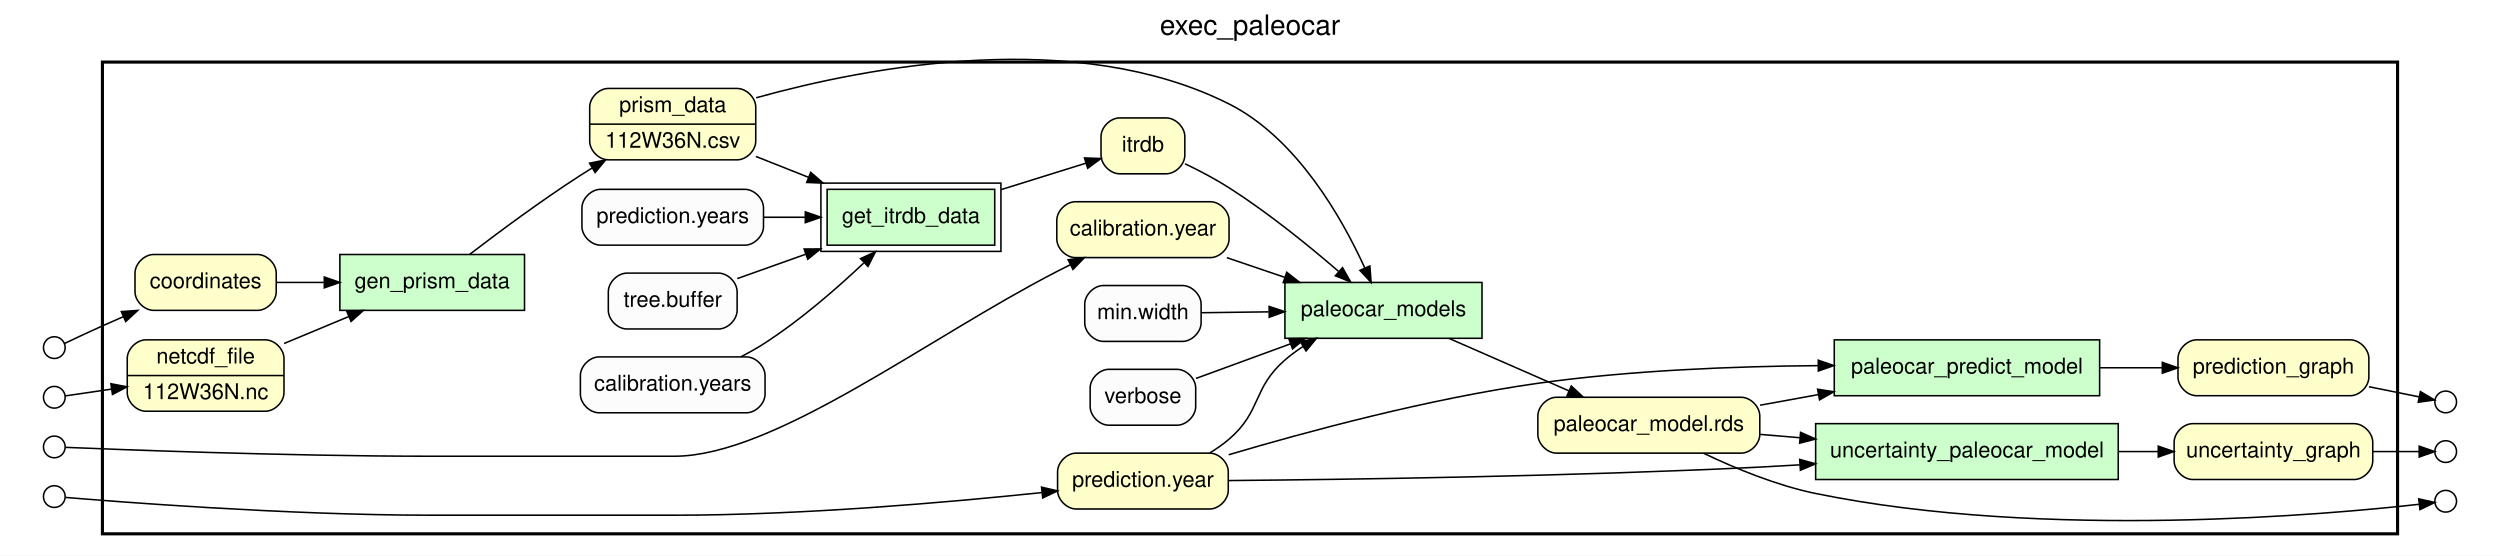
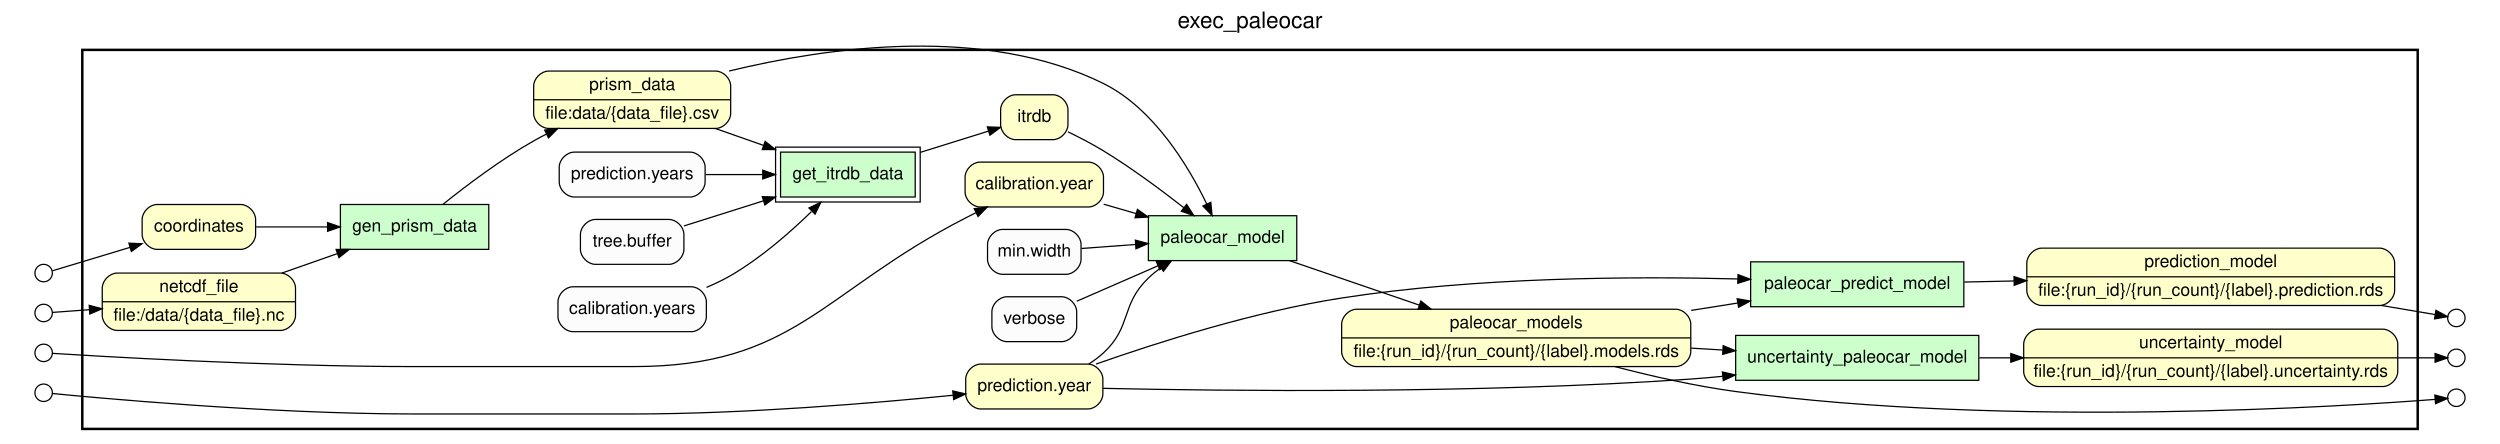
- <svg xmlns="http://www.w3.org/2000/svg" width="1611pt" height="358pt" viewBox="0.00 0.00 1611.00 358.00">
-   <g id="graph0" class="graph" transform="scale(1 1) rotate(0) translate(4 354)">
-     <polygon fill="white" stroke="none" points="-4,4 -4,-354 1607,-354 1607,4 -4,4" />
-     <text text-anchor="middle" x="801.5" y="-331.6" font-family="Helvetica,sans-Serif" font-size="18.00">exec_paleocar</text>
+ <svg xmlns="http://www.w3.org/2000/svg" width="2005pt" height="356pt" viewBox="0.00 0.00 2005.00 356.00">
+   <g id="graph0" class="graph" transform="scale(1 1) rotate(0) translate(4 352)">
+     <polygon fill="white" stroke="none" points="-4,4 -4,-352 2001,-352 2001,4 -4,4" />
+     <text text-anchor="middle" x="998.5" y="-329.6" font-family="Helvetica,sans-Serif" font-size="18.00">exec_paleocar</text>
    <g id="clust1" class="cluster">
-       <polygon fill="none" stroke="black" stroke-width="2" points="62,-10 62,-314 1541,-314 1541,-10 62,-10" />
+       <polygon fill="none" stroke="black" stroke-width="2" points="62,-8 62,-312 1935,-312 1935,-8 62,-8" />
    </g>
    <g id="clust2" class="cluster">
-       <polygon fill="none" stroke="black" stroke-width="0" points="70,-18 70,-306 1533,-306 1533,-18 70,-18" />
+       <polygon fill="none" stroke="black" stroke-width="0" points="70,-16 70,-304 1927,-304 1927,-16 70,-16" />
+     </g>
+     <g id="clust5" class="cluster">
+       <polygon fill="none" stroke="black" stroke-width="0" points="1943,-10 1943,-120 1989,-120 1989,-10 1943,-10" />
+     </g>
+     <g id="clust6" class="cluster">
+       <polygon fill="none" stroke="black" stroke-width="0" points="1951,-18 1951,-112 1981,-112 1981,-18 1951,-18" />
    </g>
    <g id="clust3" class="cluster">
-       <polygon fill="none" stroke="black" stroke-width="0" points="8,-11 8,-153 54,-153 54,-11 8,-11" />
+       <polygon fill="none" stroke="black" stroke-width="0" points="8,-14 8,-156 54,-156 54,-14 8,-14" />
    </g>
    <g id="clust4" class="cluster">
-       <polygon fill="none" stroke="black" stroke-width="0" points="16,-19 16,-145 46,-145 46,-19 16,-19" />
-     </g>
-     <g id="clust5" class="cluster">
-       <polygon fill="none" stroke="black" stroke-width="0" points="1549,-8 1549,-118 1595,-118 1595,-8 1549,-8" />
-     </g>
-     <g id="clust6" class="cluster">
-       <polygon fill="none" stroke="black" stroke-width="0" points="1557,-16 1557,-110 1587,-110 1587,-16 1557,-16" />
+       <polygon fill="none" stroke="black" stroke-width="0" points="16,-22 16,-148 46,-148 46,-22 16,-22" />
    </g>
    <g id="node1" class="node">
-       <polygon fill="#ccffcc" stroke="black" points="334,-190 215,-190 215,-154 334,-154 334,-190" />
-       <text text-anchor="middle" x="274.5" y="-168.3" font-family="Helvetica,sans-Serif" font-size="14.00">gen_prism_data</text>
+       <polygon fill="#ccffcc" stroke="black" points="388,-188 269,-188 269,-152 388,-152 388,-188" />
+       <text text-anchor="middle" x="328.5" y="-166.3" font-family="Helvetica,sans-Serif" font-size="14.00">gen_prism_data</text>
    </g>
    <g id="node11" class="node">
-       <path fill="#ffffcc" stroke="black" d="M388,-251C388,-251 471,-251 471,-251 477,-251 483,-257 483,-263 483,-263 483,-285 483,-285 483,-291 477,-297 471,-297 471,-297 388,-297 388,-297 382,-297 376,-291 376,-285 376,-285 376,-263 376,-263 376,-257 382,-251 388,-251" />
-       <text text-anchor="middle" x="429.5" y="-281.8" font-family="Helvetica,sans-Serif" font-size="14.00">prism_data</text>
-       <polyline fill="none" stroke="black" points="376,-274 483,-274 " />
-       <text text-anchor="middle" x="429.5" y="-258.8" font-family="Helvetica,sans-Serif" font-size="14.00">112W36N.csv</text>
+       <path fill="#ffffcc" stroke="black" d="M436,-249C436,-249 570,-249 570,-249 576,-249 582,-255 582,-261 582,-261 582,-283 582,-283 582,-289 576,-295 570,-295 570,-295 436,-295 436,-295 430,-295 424,-289 424,-283 424,-283 424,-261 424,-261 424,-255 430,-249 436,-249" />
+       <text text-anchor="middle" x="503" y="-279.8" font-family="Helvetica,sans-Serif" font-size="14.00">prism_data</text>
+       <polyline fill="none" stroke="black" points="424,-272 582,-272 " />
+       <text text-anchor="middle" x="503" y="-256.8" font-family="Helvetica,sans-Serif" font-size="14.00">file:data/{data_file}.csv</text>
    </g>
    <g id="edge1" class="edge">
-       <path fill="none" stroke="black" d="M298.652,-190.081C317.461,-204.481 344.894,-224.832 370,-241 372.436,-242.569 374.949,-244.143 377.503,-245.709" />
-       <polygon fill="black" stroke="black" points="375.909,-248.833 386.286,-250.97 379.506,-242.828 375.909,-248.833" />
+       <path fill="none" stroke="black" d="M351.424,-188.266C369.973,-203.153 397.665,-224.08 424,-239 427.262,-240.848 430.649,-242.656 434.102,-244.412" />
+       <polygon fill="black" stroke="black" points="432.838,-247.69 443.36,-248.936 435.911,-241.401 432.838,-247.69" />
    </g>
    <g id="node2" class="node">
-       <polygon fill="#ccffcc" stroke="black" points="951,-172 824,-172 824,-136 951,-136 951,-172" />
-       <text text-anchor="middle" x="887.5" y="-150.3" font-family="Helvetica,sans-Serif" font-size="14.00">paleocar_models</text>
+       <polygon fill="#ccffcc" stroke="black" points="1036,-179 917,-179 917,-143 1036,-143 1036,-179" />
+       <text text-anchor="middle" x="976.5" y="-157.3" font-family="Helvetica,sans-Serif" font-size="14.00">paleocar_model</text>
    </g>
    <g id="node6" class="node">
-       <path fill="#ffffcc" stroke="black" d="M1118,-98C1118,-98 999,-98 999,-98 993,-98 987,-92 987,-86 987,-86 987,-74 987,-74 987,-68 993,-62 999,-62 999,-62 1118,-62 1118,-62 1124,-62 1130,-68 1130,-74 1130,-74 1130,-86 1130,-86 1130,-92 1124,-98 1118,-98" />
-       <text text-anchor="middle" x="1058.5" y="-76.3" font-family="Helvetica,sans-Serif" font-size="14.00">paleocar_model.rds</text>
+       <path fill="#ffffcc" stroke="black" d="M1084,-58C1084,-58 1340,-58 1340,-58 1346,-58 1352,-64 1352,-70 1352,-70 1352,-92 1352,-92 1352,-98 1346,-104 1340,-104 1340,-104 1084,-104 1084,-104 1078,-104 1072,-98 1072,-92 1072,-92 1072,-70 1072,-70 1072,-64 1078,-58 1084,-58" />
+       <text text-anchor="middle" x="1212" y="-88.8" font-family="Helvetica,sans-Serif" font-size="14.00">paleocar_models</text>
+       <polyline fill="none" stroke="black" points="1072,-81 1352,-81 " />
+       <text text-anchor="middle" x="1212" y="-65.8" font-family="Helvetica,sans-Serif" font-size="14.00">file:{run_id}/{run_count}/{label}.models.rds</text>
    </g>
    <g id="edge9" class="edge">
-       <path fill="none" stroke="black" d="M929.842,-135.898C953.151,-125.691 982.448,-112.863 1007.1,-102.071" />
-       <polygon fill="black" stroke="black" points="1008.54,-105.261 1016.29,-98.044 1005.73,-98.849 1008.54,-105.261" />
+       <path fill="none" stroke="black" d="M1030.19,-142.947C1060.93,-132.416 1100.25,-118.945 1134.36,-107.257" />
+       <polygon fill="black" stroke="black" points="1135.51,-110.564 1143.84,-104.011 1133.24,-103.942 1135.51,-110.564" />
    </g>
    <g id="node3" class="node">
-       <polygon fill="#ccffcc" stroke="black" points="1349,-135 1178,-135 1178,-99 1349,-99 1349,-135" />
-       <text text-anchor="middle" x="1263.5" y="-113.3" font-family="Helvetica,sans-Serif" font-size="14.00">paleocar_predict_model</text>
+       <polygon fill="#ccffcc" stroke="black" points="1571,-142 1400,-142 1400,-106 1571,-106 1571,-142" />
+       <text text-anchor="middle" x="1485.5" y="-120.3" font-family="Helvetica,sans-Serif" font-size="14.00">paleocar_predict_model</text>
    </g>
    <g id="node7" class="node">
-       <path fill="#ffffcc" stroke="black" d="M1510.5,-135C1510.5,-135 1411.5,-135 1411.5,-135 1405.5,-135 1399.5,-129 1399.5,-123 1399.5,-123 1399.5,-111 1399.5,-111 1399.5,-105 1405.5,-99 1411.5,-99 1411.5,-99 1510.5,-99 1510.5,-99 1516.5,-99 1522.5,-105 1522.5,-111 1522.5,-111 1522.5,-123 1522.5,-123 1522.5,-129 1516.5,-135 1510.5,-135" />
-       <text text-anchor="middle" x="1461" y="-113.3" font-family="Helvetica,sans-Serif" font-size="14.00">prediction_graph</text>
+       <path fill="#ffffcc" stroke="black" d="M1633.5,-107C1633.5,-107 1904.5,-107 1904.5,-107 1910.5,-107 1916.5,-113 1916.5,-119 1916.5,-119 1916.5,-141 1916.5,-141 1916.5,-147 1910.5,-153 1904.5,-153 1904.5,-153 1633.5,-153 1633.5,-153 1627.5,-153 1621.5,-147 1621.5,-141 1621.5,-141 1621.5,-119 1621.5,-119 1621.5,-113 1627.5,-107 1633.5,-107" />
+       <text text-anchor="middle" x="1769" y="-137.8" font-family="Helvetica,sans-Serif" font-size="14.00">prediction_model</text>
+       <polyline fill="none" stroke="black" points="1621.5,-130 1916.5,-130 " />
+       <text text-anchor="middle" x="1769" y="-114.8" font-family="Helvetica,sans-Serif" font-size="14.00">file:{run_id}/{run_count}/{label}.prediction.rds</text>
    </g>
    <g id="edge16" class="edge">
-       <path fill="none" stroke="black" d="M1349.11,-117C1362.47,-117 1376.15,-117 1389.15,-117" />
-       <polygon fill="black" stroke="black" points="1389.41,-120.5 1399.41,-117 1389.41,-113.5 1389.41,-120.5" />
+       <path fill="none" stroke="black" d="M1571.34,-125.808C1584.11,-126.08 1597.61,-126.368 1611.31,-126.66" />
+       <polygon fill="black" stroke="black" points="1611.24,-130.16 1621.32,-126.874 1611.39,-123.161 1611.24,-130.16" />
    </g>
    <g id="node4" class="node">
-       <polygon fill="#ccffcc" stroke="black" points="1361,-81 1166,-81 1166,-45 1361,-45 1361,-81" />
-       <text text-anchor="middle" x="1263.5" y="-59.3" font-family="Helvetica,sans-Serif" font-size="14.00">uncertainty_paleocar_model</text>
+       <polygon fill="#ccffcc" stroke="black" points="1583,-83 1388,-83 1388,-47 1583,-47 1583,-83" />
+       <text text-anchor="middle" x="1485.5" y="-61.3" font-family="Helvetica,sans-Serif" font-size="14.00">uncertainty_paleocar_model</text>
    </g>
    <g id="node8" class="node">
-       <path fill="#ffffcc" stroke="black" d="M1513,-81C1513,-81 1409,-81 1409,-81 1403,-81 1397,-75 1397,-69 1397,-69 1397,-57 1397,-57 1397,-51 1403,-45 1409,-45 1409,-45 1513,-45 1513,-45 1519,-45 1525,-51 1525,-57 1525,-57 1525,-69 1525,-69 1525,-75 1519,-81 1513,-81" />
-       <text text-anchor="middle" x="1461" y="-59.3" font-family="Helvetica,sans-Serif" font-size="14.00">uncertainty_graph</text>
+       <path fill="#ffffcc" stroke="black" d="M1631,-42C1631,-42 1907,-42 1907,-42 1913,-42 1919,-48 1919,-54 1919,-54 1919,-76 1919,-76 1919,-82 1913,-88 1907,-88 1907,-88 1631,-88 1631,-88 1625,-88 1619,-82 1619,-76 1619,-76 1619,-54 1619,-54 1619,-48 1625,-42 1631,-42" />
+       <text text-anchor="middle" x="1769" y="-72.8" font-family="Helvetica,sans-Serif" font-size="14.00">uncertainty_model</text>
+       <polyline fill="none" stroke="black" points="1619,-65 1919,-65 " />
+       <text text-anchor="middle" x="1769" y="-49.8" font-family="Helvetica,sans-Serif" font-size="14.00">file:{run_id}/{run_count}/{label}.uncertainty.rds</text>
    </g>
    <g id="edge19" class="edge">
-       <path fill="none" stroke="black" d="M1361.1,-63C1369.72,-63 1378.35,-63 1386.72,-63" />
-       <polygon fill="black" stroke="black" points="1386.79,-66.5 1396.79,-63 1386.79,-59.5 1386.79,-66.5" />
+       <path fill="none" stroke="black" d="M1583.38,-65C1591.61,-65 1600.06,-65 1608.61,-65" />
+       <polygon fill="black" stroke="black" points="1608.67,-68.5 1618.67,-65 1608.67,-61.5 1608.67,-68.5" />
    </g>
    <g id="node5" class="node">
-       <polygon fill="#ccffcc" stroke="black" points="637,-232 529,-232 529,-196 637,-196 637,-232" />
-       <polygon fill="none" stroke="black" points="641,-236 525,-236 525,-192 641,-192 641,-236" />
-       <text text-anchor="middle" x="583" y="-210.3" font-family="Helvetica,sans-Serif" font-size="14.00">get_itrdb_data</text>
+       <polygon fill="#ccffcc" stroke="black" points="730,-230 622,-230 622,-194 730,-194 730,-230" />
+       <polygon fill="none" stroke="black" points="734,-234 618,-234 618,-190 734,-190 734,-234" />
+       <text text-anchor="middle" x="676" y="-208.3" font-family="Helvetica,sans-Serif" font-size="14.00">get_itrdb_data</text>
    </g>
    <g id="node12" class="node">
-       <path fill="#ffffcc" stroke="black" d="M747.5,-278C747.5,-278 717.5,-278 717.5,-278 711.5,-278 705.5,-272 705.5,-266 705.5,-266 705.5,-254 705.5,-254 705.5,-248 711.5,-242 717.5,-242 717.5,-242 747.5,-242 747.5,-242 753.5,-242 759.5,-248 759.5,-254 759.5,-254 759.5,-266 759.5,-266 759.5,-272 753.5,-278 747.5,-278" />
-       <text text-anchor="middle" x="732.5" y="-256.3" font-family="Helvetica,sans-Serif" font-size="14.00">itrdb</text>
+       <path fill="#ffffcc" stroke="black" d="M840.5,-276C840.5,-276 810.5,-276 810.5,-276 804.5,-276 798.5,-270 798.5,-264 798.5,-264 798.5,-252 798.5,-252 798.5,-246 804.5,-240 810.5,-240 810.5,-240 840.5,-240 840.5,-240 846.5,-240 852.5,-246 852.5,-252 852.5,-252 852.5,-264 852.5,-264 852.5,-270 846.5,-276 840.5,-276" />
+       <text text-anchor="middle" x="825.5" y="-254.3" font-family="Helvetica,sans-Serif" font-size="14.00">itrdb</text>
    </g>
    <g id="edge4" class="edge">
-       <path fill="none" stroke="black" d="M641.027,-231.785C659.422,-237.521 679.282,-243.715 695.695,-248.834" />
-       <polygon fill="black" stroke="black" points="694.837,-252.232 705.426,-251.868 696.921,-245.55 694.837,-252.232" />
+       <path fill="none" stroke="black" d="M734.027,-229.785C752.422,-235.521 772.282,-241.715 788.695,-246.834" />
+       <polygon fill="black" stroke="black" points="787.837,-250.232 798.426,-249.868 789.921,-243.55 787.837,-250.232" />
    </g>
    <g id="edge17" class="edge">
-       <path fill="none" stroke="black" d="M1130.21,-92.889C1142.31,-95.094 1155.06,-97.417 1167.66,-99.714" />
-       <polygon fill="black" stroke="black" points="1167.26,-103.199 1177.73,-101.549 1168.52,-96.312 1167.26,-103.199" />
+       <path fill="none" stroke="black" d="M1352.33,-103.067C1364.94,-105.064 1377.51,-107.056 1389.61,-108.971" />
+       <polygon fill="black" stroke="black" points="1389.22,-112.453 1399.65,-110.561 1390.32,-105.54 1389.22,-112.453" />
    </g>
    <g id="edge20" class="edge">
-       <path fill="none" stroke="black" d="M1130.21,-74.078C1138.52,-73.382 1147.13,-72.661 1155.79,-71.936" />
-       <polygon fill="black" stroke="black" points="1156.3,-75.406 1165.97,-71.084 1155.71,-68.431 1156.3,-75.406" />
+       <path fill="none" stroke="black" d="M1352.33,-72.789C1360.84,-72.287 1369.34,-71.787 1377.69,-71.295" />
+       <polygon fill="black" stroke="black" points="1378,-74.782 1387.78,-70.7 1377.59,-67.794 1378,-74.782" />
    </g>
    <g id="node24" class="node">
-       <ellipse fill="#ffffff" stroke="black" cx="1572" cy="-31" rx="7" ry="7" />
+       <ellipse fill="#ffffff" stroke="black" cx="1966" cy="-33" rx="7" ry="7" />
    </g>
    <g id="edge26" class="edge">
-       <path fill="none" stroke="black" d="M1093.94,-61.854C1114.29,-52.139 1140.91,-41.139 1166,-36 1314.26,-5.627 1499.49,-22.79 1554.73,-29.028" />
-       <polygon fill="black" stroke="black" points="1554.62,-32.54 1564.96,-30.231 1555.44,-25.587 1554.62,-32.54" />
+       <path fill="none" stroke="black" d="M1291.15,-57.989C1321.16,-50.162 1355.91,-42.309 1388,-38 1608.58,-8.387 1880.86,-26.406 1948.98,-31.687" />
+       <polygon fill="black" stroke="black" points="1948.74,-35.179 1958.99,-32.487 1949.3,-28.201 1948.74,-35.179" />
    </g>
    <g id="node25" class="node">
-       <ellipse fill="#ffffff" stroke="black" cx="1572" cy="-95" rx="7" ry="7" />
+       <ellipse fill="#ffffff" stroke="black" cx="1966" cy="-97" rx="7" ry="7" />
    </g>
    <g id="edge27" class="edge">
-       <path fill="none" stroke="black" d="M1522.56,-104.778C1534.55,-102.357 1546.15,-100.016 1554.99,-98.232" />
-       <polygon fill="black" stroke="black" points="1555.71,-101.657 1564.82,-96.248 1554.32,-94.796 1555.71,-101.657" />
+       <path fill="none" stroke="black" d="M1905.96,-106.991C1923.02,-104.104 1938.21,-101.534 1948.91,-99.723" />
+       <polygon fill="black" stroke="black" points="1949.66,-103.145 1958.94,-98.026 1948.49,-96.243 1949.66,-103.145" />
    </g>
    <g id="node26" class="node">
-       <ellipse fill="#ffffff" stroke="black" cx="1572" cy="-63" rx="7" ry="7" />
+       <ellipse fill="#ffffff" stroke="black" cx="1966" cy="-65" rx="7" ry="7" />
    </g>
    <g id="edge28" class="edge">
-       <path fill="none" stroke="black" d="M1525.09,-63C1536.1,-63 1546.63,-63 1554.82,-63" />
-       <polygon fill="black" stroke="black" points="1554.93,-66.5 1564.93,-63 1554.93,-59.5 1554.93,-66.5" />
+       <path fill="none" stroke="black" d="M1919.28,-65C1930.8,-65 1940.96,-65 1948.76,-65" />
+       <polygon fill="black" stroke="black" points="1948.93,-68.5 1958.93,-65 1948.93,-61.5 1948.93,-68.5" />
    </g>
    <g id="node9" class="node">
-       <path fill="#ffffcc" stroke="black" d="M162,-190C162,-190 95,-190 95,-190 89,-190 83,-184 83,-178 83,-178 83,-166 83,-166 83,-160 89,-154 95,-154 95,-154 162,-154 162,-154 168,-154 174,-160 174,-166 174,-166 174,-178 174,-178 174,-184 168,-190 162,-190" />
-       <text text-anchor="middle" x="128.5" y="-168.3" font-family="Helvetica,sans-Serif" font-size="14.00">coordinates</text>
+       <path fill="#ffffcc" stroke="black" d="M189,-188C189,-188 122,-188 122,-188 116,-188 110,-182 110,-176 110,-176 110,-164 110,-164 110,-158 116,-152 122,-152 122,-152 189,-152 189,-152 195,-152 201,-158 201,-164 201,-164 201,-176 201,-176 201,-182 195,-188 189,-188" />
+       <text text-anchor="middle" x="155.5" y="-166.3" font-family="Helvetica,sans-Serif" font-size="14.00">coordinates</text>
    </g>
    <g id="edge2" class="edge">
-       <path fill="none" stroke="black" d="M174.273,-172C183.933,-172 194.359,-172 204.698,-172" />
-       <polygon fill="black" stroke="black" points="204.975,-175.5 214.975,-172 204.975,-168.5 204.975,-175.5" />
+       <path fill="none" stroke="black" d="M201.428,-170C218.875,-170 239.256,-170 258.481,-170" />
+       <polygon fill="black" stroke="black" points="258.711,-173.5 268.711,-170 258.711,-166.5 258.711,-173.5" />
    </g>
    <g id="node10" class="node">
-       <path fill="#ffffcc" stroke="black" d="M90,-89C90,-89 167,-89 167,-89 173,-89 179,-95 179,-101 179,-101 179,-123 179,-123 179,-129 173,-135 167,-135 167,-135 90,-135 90,-135 84,-135 78,-129 78,-123 78,-123 78,-101 78,-101 78,-95 84,-89 90,-89" />
-       <text text-anchor="middle" x="128.5" y="-119.8" font-family="Helvetica,sans-Serif" font-size="14.00">netcdf_file</text>
-       <polyline fill="none" stroke="black" points="78,-112 179,-112 " />
-       <text text-anchor="middle" x="128.5" y="-96.8" font-family="Helvetica,sans-Serif" font-size="14.00">112W36N.nc</text>
+       <path fill="#ffffcc" stroke="black" d="M90,-87C90,-87 221,-87 221,-87 227,-87 233,-93 233,-99 233,-99 233,-121 233,-121 233,-127 227,-133 221,-133 221,-133 90,-133 90,-133 84,-133 78,-127 78,-121 78,-121 78,-99 78,-99 78,-93 84,-87 90,-87" />
+       <text text-anchor="middle" x="155.5" y="-117.8" font-family="Helvetica,sans-Serif" font-size="14.00">netcdf_file</text>
+       <polyline fill="none" stroke="black" points="78,-110 233,-110 " />
+       <text text-anchor="middle" x="155.5" y="-94.8" font-family="Helvetica,sans-Serif" font-size="14.00">file:/data/{data_file}.nc</text>
    </g>
    <g id="edge3" class="edge">
-       <path fill="none" stroke="black" d="M179.057,-132.649C192.541,-138.267 207.193,-144.372 220.843,-150.06" />
-       <polygon fill="black" stroke="black" points="219.529,-153.304 230.106,-153.919 222.221,-146.842 219.529,-153.304" />
+       <path fill="none" stroke="black" d="M222.124,-133.026C236.664,-138.128 252.016,-143.514 266.368,-148.55" />
+       <polygon fill="black" stroke="black" points="265.527,-151.964 276.122,-151.973 267.845,-145.359 265.527,-151.964" />
    </g>
    <g id="edge11" class="edge">
-       <path fill="none" stroke="black" d="M483.266,-290.994C556.131,-311.24 689.686,-336.529 788,-287 831.72,-264.975 860.874,-213.357 875.486,-181.292" />
-       <polygon fill="black" stroke="black" points="878.74,-182.586 879.554,-172.022 872.33,-179.773 878.74,-182.586" />
+       <path fill="none" stroke="black" d="M580.705,-295.014C660.209,-314.369 785.925,-332.081 881,-285 921.491,-264.949 949.358,-218.321 963.847,-188.303" />
+       <polygon fill="black" stroke="black" points="967.039,-189.739 968.08,-179.196 960.691,-186.789 967.039,-189.739" />
    </g>
    <g id="edge8" class="edge">
-       <path fill="none" stroke="black" d="M483.062,-253.183C494.012,-248.847 505.677,-244.227 517.014,-239.737" />
-       <polygon fill="black" stroke="black" points="518.429,-242.941 526.437,-236.005 515.851,-236.433 518.429,-242.941" />
+       <path fill="none" stroke="black" d="M569.624,-248.974C582.308,-244.523 595.61,-239.856 608.327,-235.394" />
+       <polygon fill="black" stroke="black" points="609.641,-238.642 617.918,-232.029 607.324,-232.037 609.641,-238.642" />
    </g>
    <g id="edge10" class="edge">
-       <path fill="none" stroke="black" d="M759.633,-248.469C768.835,-244.043 779.099,-238.68 788,-233 813.224,-216.904 839.554,-195.513 858.638,-179.049" />
-       <polygon fill="black" stroke="black" points="861.112,-181.535 866.349,-172.325 856.512,-176.259 861.112,-181.535" />
+       <path fill="none" stroke="black" d="M852.513,-246.277C861.704,-241.833 871.991,-236.508 881,-231 903.508,-217.239 927.369,-199.536 945.483,-185.377" />
+       <polygon fill="black" stroke="black" points="947.695,-188.09 953.376,-179.147 943.358,-182.595 947.695,-188.09" />
    </g>
    <g id="node13" class="node">
-       <path fill="#ffffcc" stroke="black" d="M776,-224C776,-224 689,-224 689,-224 683,-224 677,-218 677,-212 677,-212 677,-200 677,-200 677,-194 683,-188 689,-188 689,-188 776,-188 776,-188 782,-188 788,-194 788,-200 788,-200 788,-212 788,-212 788,-218 782,-224 776,-224" />
-       <text text-anchor="middle" x="732.5" y="-202.3" font-family="Helvetica,sans-Serif" font-size="14.00">calibration.year</text>
+       <path fill="#ffffcc" stroke="black" d="M869,-222C869,-222 782,-222 782,-222 776,-222 770,-216 770,-210 770,-210 770,-198 770,-198 770,-192 776,-186 782,-186 782,-186 869,-186 869,-186 875,-186 881,-192 881,-198 881,-198 881,-210 881,-210 881,-216 875,-222 869,-222" />
+       <text text-anchor="middle" x="825.5" y="-200.3" font-family="Helvetica,sans-Serif" font-size="14.00">calibration.year</text>
    </g>
    <g id="edge12" class="edge">
-       <path fill="none" stroke="black" d="M786.583,-187.959C798.569,-183.885 811.404,-179.523 823.745,-175.328" />
-       <polygon fill="black" stroke="black" points="825.169,-178.541 833.511,-172.009 822.917,-171.913 825.169,-178.541" />
+       <path fill="none" stroke="black" d="M881.136,-188.233C889.584,-185.794 898.4,-183.25 907.104,-180.738" />
+       <polygon fill="black" stroke="black" points="908.221,-184.059 916.859,-177.923 906.28,-177.333 908.221,-184.059" />
    </g>
    <g id="node14" class="node">
-       <path fill="#ffffcc" stroke="black" d="M775.5,-62C775.5,-62 689.5,-62 689.5,-62 683.5,-62 677.5,-56 677.5,-50 677.5,-50 677.5,-38 677.5,-38 677.5,-32 683.5,-26 689.5,-26 689.5,-26 775.5,-26 775.5,-26 781.5,-26 787.5,-32 787.5,-38 787.5,-38 787.5,-50 787.5,-50 787.5,-56 781.5,-62 775.5,-62" />
-       <text text-anchor="middle" x="732.5" y="-40.3" font-family="Helvetica,sans-Serif" font-size="14.00">prediction.year</text>
+       <path fill="#ffffcc" stroke="black" d="M868.5,-60C868.5,-60 782.5,-60 782.5,-60 776.5,-60 770.5,-54 770.5,-48 770.5,-48 770.5,-36 770.5,-36 770.5,-30 776.5,-24 782.5,-24 782.5,-24 868.5,-24 868.5,-24 874.5,-24 880.5,-30 880.5,-36 880.5,-36 880.5,-48 880.5,-48 880.5,-54 874.5,-60 868.5,-60" />
+       <text text-anchor="middle" x="825.5" y="-38.3" font-family="Helvetica,sans-Serif" font-size="14.00">prediction.year</text>
    </g>
    <g id="edge13" class="edge">
-       <path fill="none" stroke="black" d="M775.625,-62.15C780.007,-64.82 784.23,-67.772 788,-71 809.076,-89.044 803.044,-103.817 824,-122 827.608,-125.131 831.576,-128.053 835.709,-130.757" />
-       <polygon fill="black" stroke="black" points="833.996,-133.811 844.363,-135.998 837.622,-127.823 833.996,-133.811" />
+       <path fill="none" stroke="black" d="M869.147,-60.049C873.383,-62.724 877.43,-65.706 881,-69 903.856,-90.088 894.576,-107.453 917,-129 920.052,-131.933 923.425,-134.68 926.966,-137.236" />
+       <polygon fill="black" stroke="black" points="925.187,-140.255 935.46,-142.848 929.046,-134.415 925.187,-140.255" />
    </g>
    <g id="edge18" class="edge">
-       <path fill="none" stroke="black" d="M787.746,-60.957C838.642,-76.033 917.171,-97.164 987,-107 1046.66,-115.404 1114.27,-117.961 1167.58,-118.389" />
-       <polygon fill="black" stroke="black" points="1167.68,-121.889 1177.7,-118.446 1167.72,-114.889 1167.68,-121.889" />
+       <path fill="none" stroke="black" d="M875.043,-60.03C923.98,-77.25 1002.07,-102.138 1072,-113 1179.99,-129.774 1305.75,-130.463 1389.76,-128.28" />
+       <polygon fill="black" stroke="black" points="1389.9,-131.778 1399.8,-128.001 1389.7,-124.781 1389.9,-131.778" />
    </g>
    <g id="edge21" class="edge">
-       <path fill="none" stroke="black" d="M787.725,-44.328C864.116,-44.995 1007.76,-47.004 1130,-53 1138.36,-53.41 1147.02,-53.905 1155.71,-54.453" />
-       <polygon fill="black" stroke="black" points="1155.72,-57.96 1165.93,-55.117 1156.18,-50.975 1155.72,-57.96" />
+       <path fill="none" stroke="black" d="M880.673,-40.548C976.068,-38.454 1180.2,-36.039 1352,-48 1360.31,-48.579 1368.91,-49.33 1377.53,-50.194" />
+       <polygon fill="black" stroke="black" points="1377.35,-53.694 1387.66,-51.257 1378.08,-46.733 1377.35,-53.694" />
    </g>
    <g id="node15" class="node">
-       <path fill="#fcfcfc" stroke="black" d="M477,-124C477,-124 382,-124 382,-124 376,-124 370,-118 370,-112 370,-112 370,-100 370,-100 370,-94 376,-88 382,-88 382,-88 477,-88 477,-88 483,-88 489,-94 489,-100 489,-100 489,-112 489,-112 489,-118 483,-124 477,-124" />
-       <text text-anchor="middle" x="429.5" y="-102.3" font-family="Helvetica,sans-Serif" font-size="14.00">calibration.years</text>
+       <path fill="#fcfcfc" stroke="black" d="M550.5,-122C550.5,-122 455.5,-122 455.5,-122 449.5,-122 443.5,-116 443.5,-110 443.5,-110 443.5,-98 443.5,-98 443.5,-92 449.5,-86 455.5,-86 455.5,-86 550.5,-86 550.5,-86 556.5,-86 562.5,-92 562.5,-98 562.5,-98 562.5,-110 562.5,-110 562.5,-116 556.5,-122 550.5,-122" />
+       <text text-anchor="middle" x="503" y="-100.3" font-family="Helvetica,sans-Serif" font-size="14.00">calibration.years</text>
    </g>
    <g id="edge5" class="edge">
-       <path fill="none" stroke="black" d="M473.437,-124.089C478.804,-126.849 484.117,-129.839 489,-133 511.913,-147.832 535.067,-167.977 552.54,-184.466" />
-       <polygon fill="black" stroke="black" points="550.505,-187.363 560.148,-191.753 555.347,-182.308 550.505,-187.363" />
+       <path fill="none" stroke="black" d="M562.602,-121.509C569.316,-124.32 575.924,-127.481 582,-131 605.941,-144.864 629.407,-165.368 646.778,-182.277" />
+       <polygon fill="black" stroke="black" points="644.748,-185.194 654.31,-189.756 649.68,-180.226 644.748,-185.194" />
    </g>
    <g id="node16" class="node">
-       <path fill="#fcfcfc" stroke="black" d="M476,-232C476,-232 383,-232 383,-232 377,-232 371,-226 371,-220 371,-220 371,-208 371,-208 371,-202 377,-196 383,-196 383,-196 476,-196 476,-196 482,-196 488,-202 488,-208 488,-208 488,-220 488,-220 488,-226 482,-232 476,-232" />
-       <text text-anchor="middle" x="429.5" y="-210.3" font-family="Helvetica,sans-Serif" font-size="14.00">prediction.years</text>
+       <path fill="#fcfcfc" stroke="black" d="M549.5,-230C549.5,-230 456.5,-230 456.5,-230 450.5,-230 444.5,-224 444.5,-218 444.5,-218 444.5,-206 444.5,-206 444.5,-200 450.5,-194 456.5,-194 456.5,-194 549.5,-194 549.5,-194 555.5,-194 561.5,-200 561.5,-206 561.5,-206 561.5,-218 561.5,-218 561.5,-224 555.5,-230 549.5,-230" />
+       <text text-anchor="middle" x="503" y="-208.3" font-family="Helvetica,sans-Serif" font-size="14.00">prediction.years</text>
    </g>
    <g id="edge6" class="edge">
-       <path fill="none" stroke="black" d="M488.208,-214C496.863,-214 505.851,-214 514.684,-214" />
-       <polygon fill="black" stroke="black" points="514.954,-217.5 524.954,-214 514.954,-210.5 514.954,-217.5" />
+       <path fill="none" stroke="black" d="M561.893,-212C576.536,-212 592.388,-212 607.461,-212" />
+       <polygon fill="black" stroke="black" points="607.747,-215.5 617.747,-212 607.747,-208.5 607.747,-215.5" />
    </g>
    <g id="node17" class="node">
-       <path fill="#fcfcfc" stroke="black" d="M459,-178C459,-178 400,-178 400,-178 394,-178 388,-172 388,-166 388,-166 388,-154 388,-154 388,-148 394,-142 400,-142 400,-142 459,-142 459,-142 465,-142 471,-148 471,-154 471,-154 471,-166 471,-166 471,-172 465,-178 459,-178" />
-       <text text-anchor="middle" x="429.5" y="-156.3" font-family="Helvetica,sans-Serif" font-size="14.00">tree.buffer</text>
+       <path fill="#fcfcfc" stroke="black" d="M532.5,-176C532.5,-176 473.5,-176 473.5,-176 467.5,-176 461.5,-170 461.5,-164 461.5,-164 461.5,-152 461.5,-152 461.5,-146 467.5,-140 473.5,-140 473.5,-140 532.5,-140 532.5,-140 538.5,-140 544.5,-146 544.5,-152 544.5,-152 544.5,-164 544.5,-164 544.5,-170 538.5,-176 532.5,-176" />
+       <text text-anchor="middle" x="503" y="-154.3" font-family="Helvetica,sans-Serif" font-size="14.00">tree.buffer</text>
    </g>
    <g id="edge7" class="edge">
-       <path fill="none" stroke="black" d="M471.099,-174.471C484.616,-179.289 500.052,-184.791 515.024,-190.128" />
-       <polygon fill="black" stroke="black" points="514.177,-193.541 524.772,-193.602 516.527,-186.947 514.177,-193.541" />
+       <path fill="none" stroke="black" d="M544.525,-170.797C563.538,-176.802 586.7,-184.116 608.202,-190.906" />
+       <polygon fill="black" stroke="black" points="607.355,-194.309 617.944,-193.982 609.463,-187.634 607.355,-194.309" />
    </g>
    <g id="node18" class="node">
-       <path fill="#fcfcfc" stroke="black" d="M758,-170C758,-170 707,-170 707,-170 701,-170 695,-164 695,-158 695,-158 695,-146 695,-146 695,-140 701,-134 707,-134 707,-134 758,-134 758,-134 764,-134 770,-140 770,-146 770,-146 770,-158 770,-158 770,-164 764,-170 758,-170" />
-       <text text-anchor="middle" x="732.5" y="-148.3" font-family="Helvetica,sans-Serif" font-size="14.00">min.width</text>
+       <path fill="#fcfcfc" stroke="black" d="M851,-168C851,-168 800,-168 800,-168 794,-168 788,-162 788,-156 788,-156 788,-144 788,-144 788,-138 794,-132 800,-132 800,-132 851,-132 851,-132 857,-132 863,-138 863,-144 863,-144 863,-156 863,-156 863,-162 857,-168 851,-168" />
+       <text text-anchor="middle" x="825.5" y="-146.3" font-family="Helvetica,sans-Serif" font-size="14.00">min.width</text>
    </g>
    <g id="edge14" class="edge">
-       <path fill="none" stroke="black" d="M770.147,-152.479C783.22,-152.65 798.448,-152.849 813.494,-153.046" />
-       <polygon fill="black" stroke="black" points="813.809,-156.55 823.853,-153.181 813.9,-149.551 813.809,-156.55" />
+       <path fill="none" stroke="black" d="M863.331,-152.719C876.425,-153.686 891.625,-154.808 906.529,-155.908" />
+       <polygon fill="black" stroke="black" points="906.539,-159.418 916.77,-156.664 907.055,-152.437 906.539,-159.418" />
    </g>
    <g id="node19" class="node">
-       <path fill="#fcfcfc" stroke="black" d="M754.5,-116C754.5,-116 710.5,-116 710.5,-116 704.5,-116 698.5,-110 698.5,-104 698.5,-104 698.5,-92 698.5,-92 698.5,-86 704.5,-80 710.5,-80 710.5,-80 754.5,-80 754.5,-80 760.5,-80 766.5,-86 766.5,-92 766.5,-92 766.5,-104 766.5,-104 766.5,-110 760.5,-116 754.5,-116" />
-       <text text-anchor="middle" x="732.5" y="-94.3" font-family="Helvetica,sans-Serif" font-size="14.00">verbose</text>
+       <path fill="#fcfcfc" stroke="black" d="M847.5,-114C847.5,-114 803.5,-114 803.5,-114 797.5,-114 791.5,-108 791.5,-102 791.5,-102 791.5,-90 791.5,-90 791.5,-84 797.5,-78 803.5,-78 803.5,-78 847.5,-78 847.5,-78 853.5,-78 859.5,-84 859.5,-90 859.5,-90 859.5,-102 859.5,-102 859.5,-108 853.5,-114 847.5,-114" />
+       <text text-anchor="middle" x="825.5" y="-92.3" font-family="Helvetica,sans-Serif" font-size="14.00">verbose</text>
    </g>
    <g id="edge15" class="edge">
-       <path fill="none" stroke="black" d="M766.699,-110.151C784.453,-116.649 806.846,-124.846 827.455,-132.389" />
-       <polygon fill="black" stroke="black" points="826.492,-135.763 837.086,-135.914 828.898,-129.19 826.492,-135.763" />
+       <path fill="none" stroke="black" d="M859.568,-110.426C878.687,-118.766 903.144,-129.435 924.662,-138.822" />
+       <polygon fill="black" stroke="black" points="923.43,-142.103 933.995,-142.894 926.229,-135.687 923.43,-142.103" />
    </g>
    <g id="node20" class="node">
-       <ellipse fill="#ffffff" stroke="black" cx="31" cy="-130" rx="7" ry="7" />
+       <ellipse fill="#ffffff" stroke="black" cx="31" cy="-133" rx="7" ry="7" />
    </g>
    <g id="edge22" class="edge">
-       <path fill="none" stroke="black" d="M37.505,-132.635C43.503,-135.49 53.394,-140.154 62,-144 66.358,-145.947 70.89,-147.944 75.445,-149.931" />
-       <polygon fill="black" stroke="black" points="74.212,-153.211 84.779,-153.976 76.996,-146.788 74.212,-153.211" />
+       <path fill="none" stroke="black" d="M37.908,-134.785C49.342,-138.238 75.548,-146.153 100.223,-153.606" />
+       <polygon fill="black" stroke="black" points="99.346,-156.997 109.931,-156.538 101.37,-150.296 99.346,-156.997" />
    </g>
    <g id="node21" class="node">
-       <ellipse fill="#ffffff" stroke="black" cx="31" cy="-98" rx="7" ry="7" />
+       <ellipse fill="#ffffff" stroke="black" cx="31" cy="-101" rx="7" ry="7" />
    </g>
    <g id="edge23" class="edge">
-       <path fill="none" stroke="black" d="M37.974,-98.876C44.483,-99.83 55.615,-101.462 67.862,-103.257" />
-       <polygon fill="black" stroke="black" points="67.453,-106.735 77.855,-104.722 68.469,-99.809 67.453,-106.735" />
+       <path fill="none" stroke="black" d="M38.243,-101.459C44.591,-101.925 55.228,-102.707 67.562,-103.613" />
+       <polygon fill="black" stroke="black" points="67.539,-107.12 77.768,-104.363 68.052,-100.139 67.539,-107.12" />
    </g>
    <g id="node22" class="node">
-       <ellipse fill="#ffffff" stroke="black" cx="31" cy="-66" rx="7" ry="7" />
+       <ellipse fill="#ffffff" stroke="black" cx="31" cy="-69" rx="7" ry="7" />
    </g>
    <g id="edge24" class="edge">
-       <path fill="none" stroke="black" d="M38.342,-65.727C66.136,-64.553 179.974,-60 273.5,-60 273.5,-60 273.5,-60 430.5,-60 495.093,-60 593.765,-136.256 677,-179 679.865,-180.471 682.821,-181.975 685.805,-183.483" />
-       <polygon fill="black" stroke="black" points="684.275,-186.631 694.782,-187.99 687.416,-180.375 684.275,-186.631" />
+       <path fill="none" stroke="black" d="M38.031,-68.609C68.754,-66.649 210.964,-58 327.5,-58 327.5,-58 327.5,-58 504,-58 633.513,-58 654.79,-117.836 770,-177 772.865,-178.471 775.821,-179.975 778.805,-181.483" />
+       <polygon fill="black" stroke="black" points="777.275,-184.631 787.782,-185.99 780.416,-178.375 777.275,-184.631" />
    </g>
    <g id="node23" class="node">
-       <ellipse fill="#ffffff" stroke="black" cx="31" cy="-34" rx="7" ry="7" />
+       <ellipse fill="#ffffff" stroke="black" cx="31" cy="-37" rx="7" ry="7" />
    </g>
    <g id="edge25" class="edge">
-       <path fill="none" stroke="black" d="M38.338,-33.453C66.114,-31.106 179.887,-22 273.5,-22 273.5,-22 273.5,-22 430.5,-22 512.35,-22 606.387,-30.192 667.261,-36.578" />
-       <polygon fill="black" stroke="black" points="667.17,-40.088 677.484,-37.666 667.911,-33.127 667.17,-40.088" />
+       <path fill="none" stroke="black" d="M38.026,-36.395C68.729,-33.367 210.852,-20 327.5,-20 327.5,-20 327.5,-20 504,-20 593.073,-20 695.745,-28.562 760.382,-35.004" />
+       <polygon fill="black" stroke="black" points="760.12,-38.495 770.422,-36.017 760.824,-31.53 760.12,-38.495" />
    </g>
  </g>
</svg>
